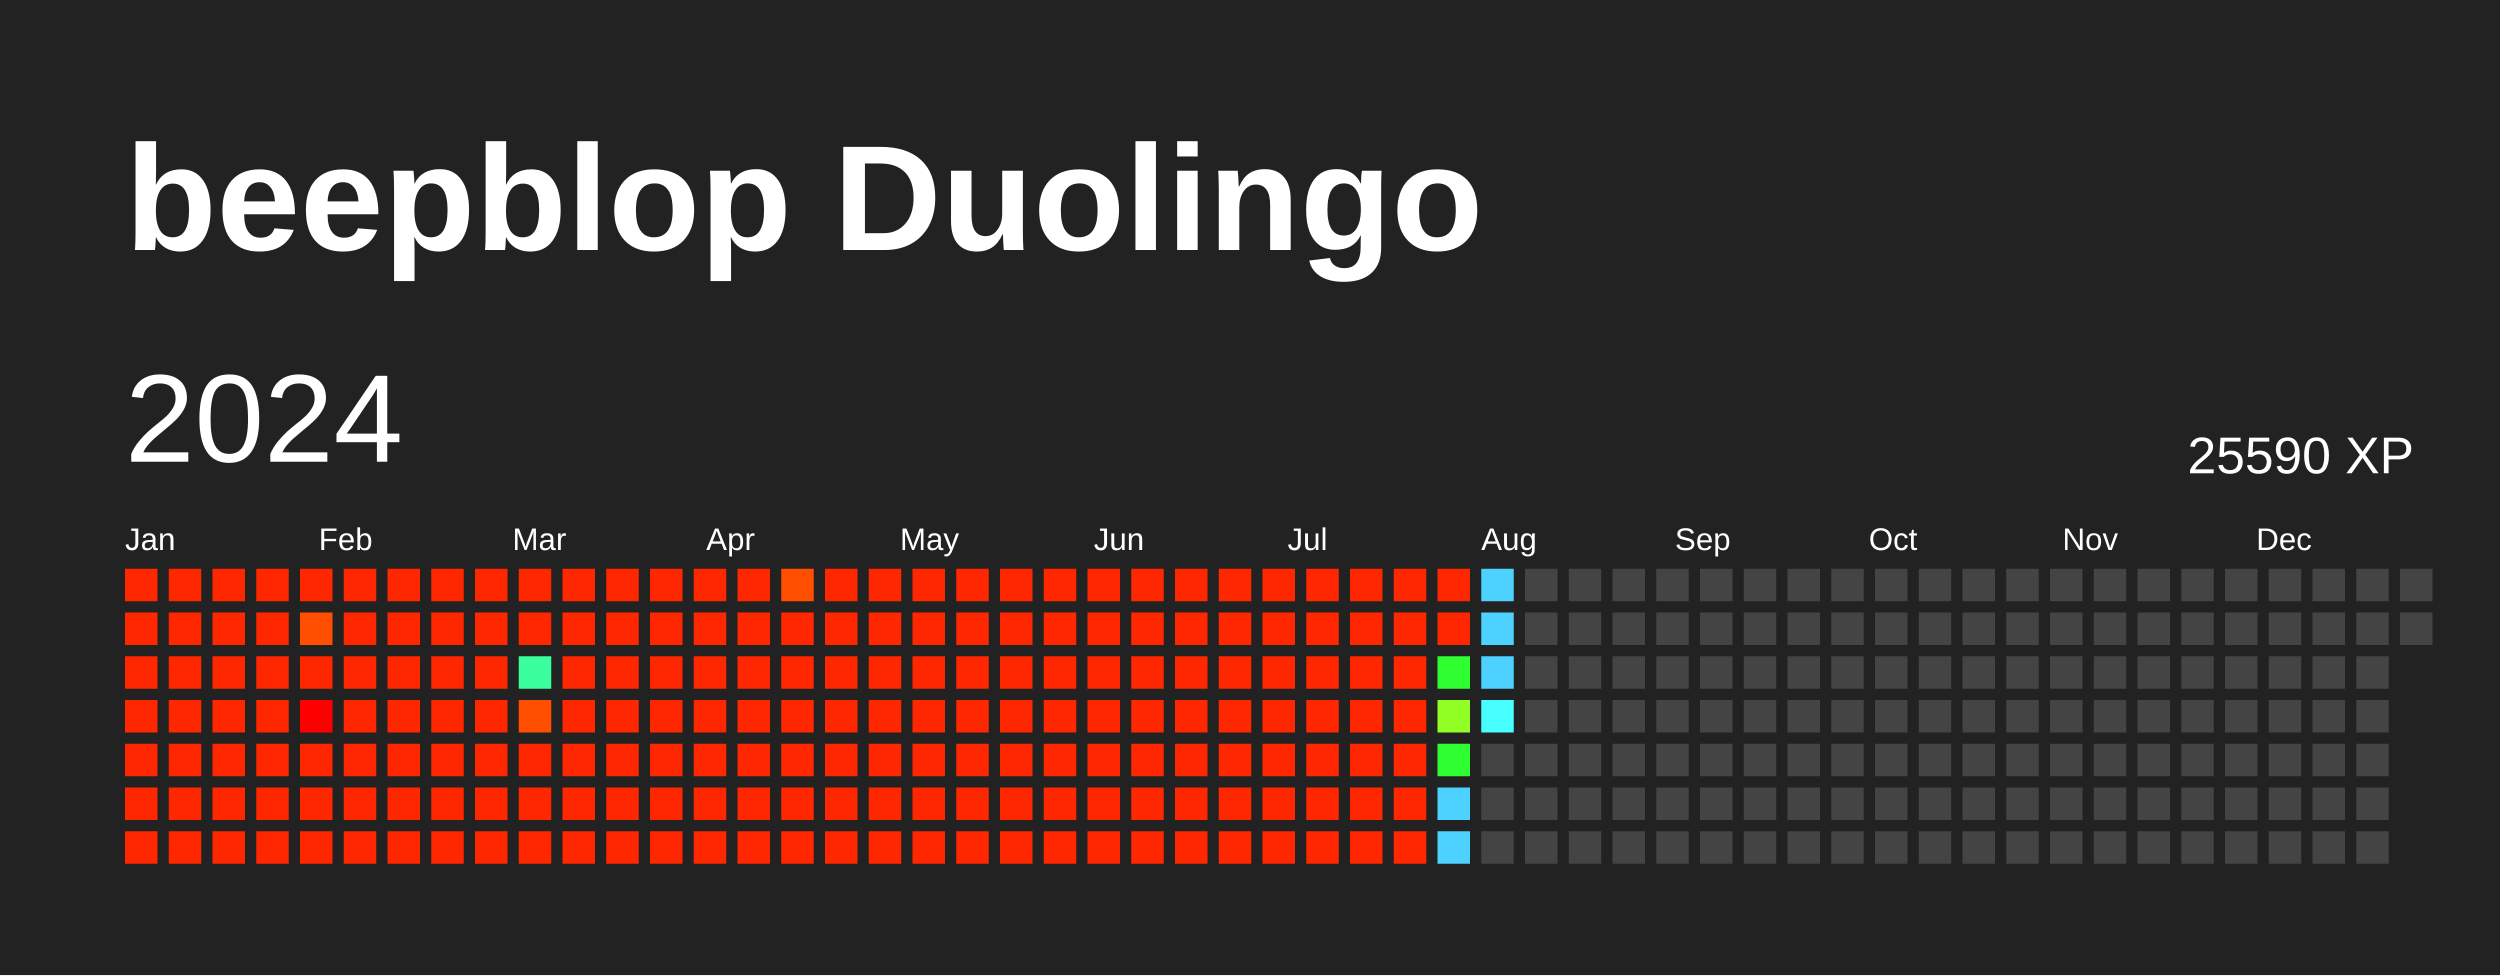
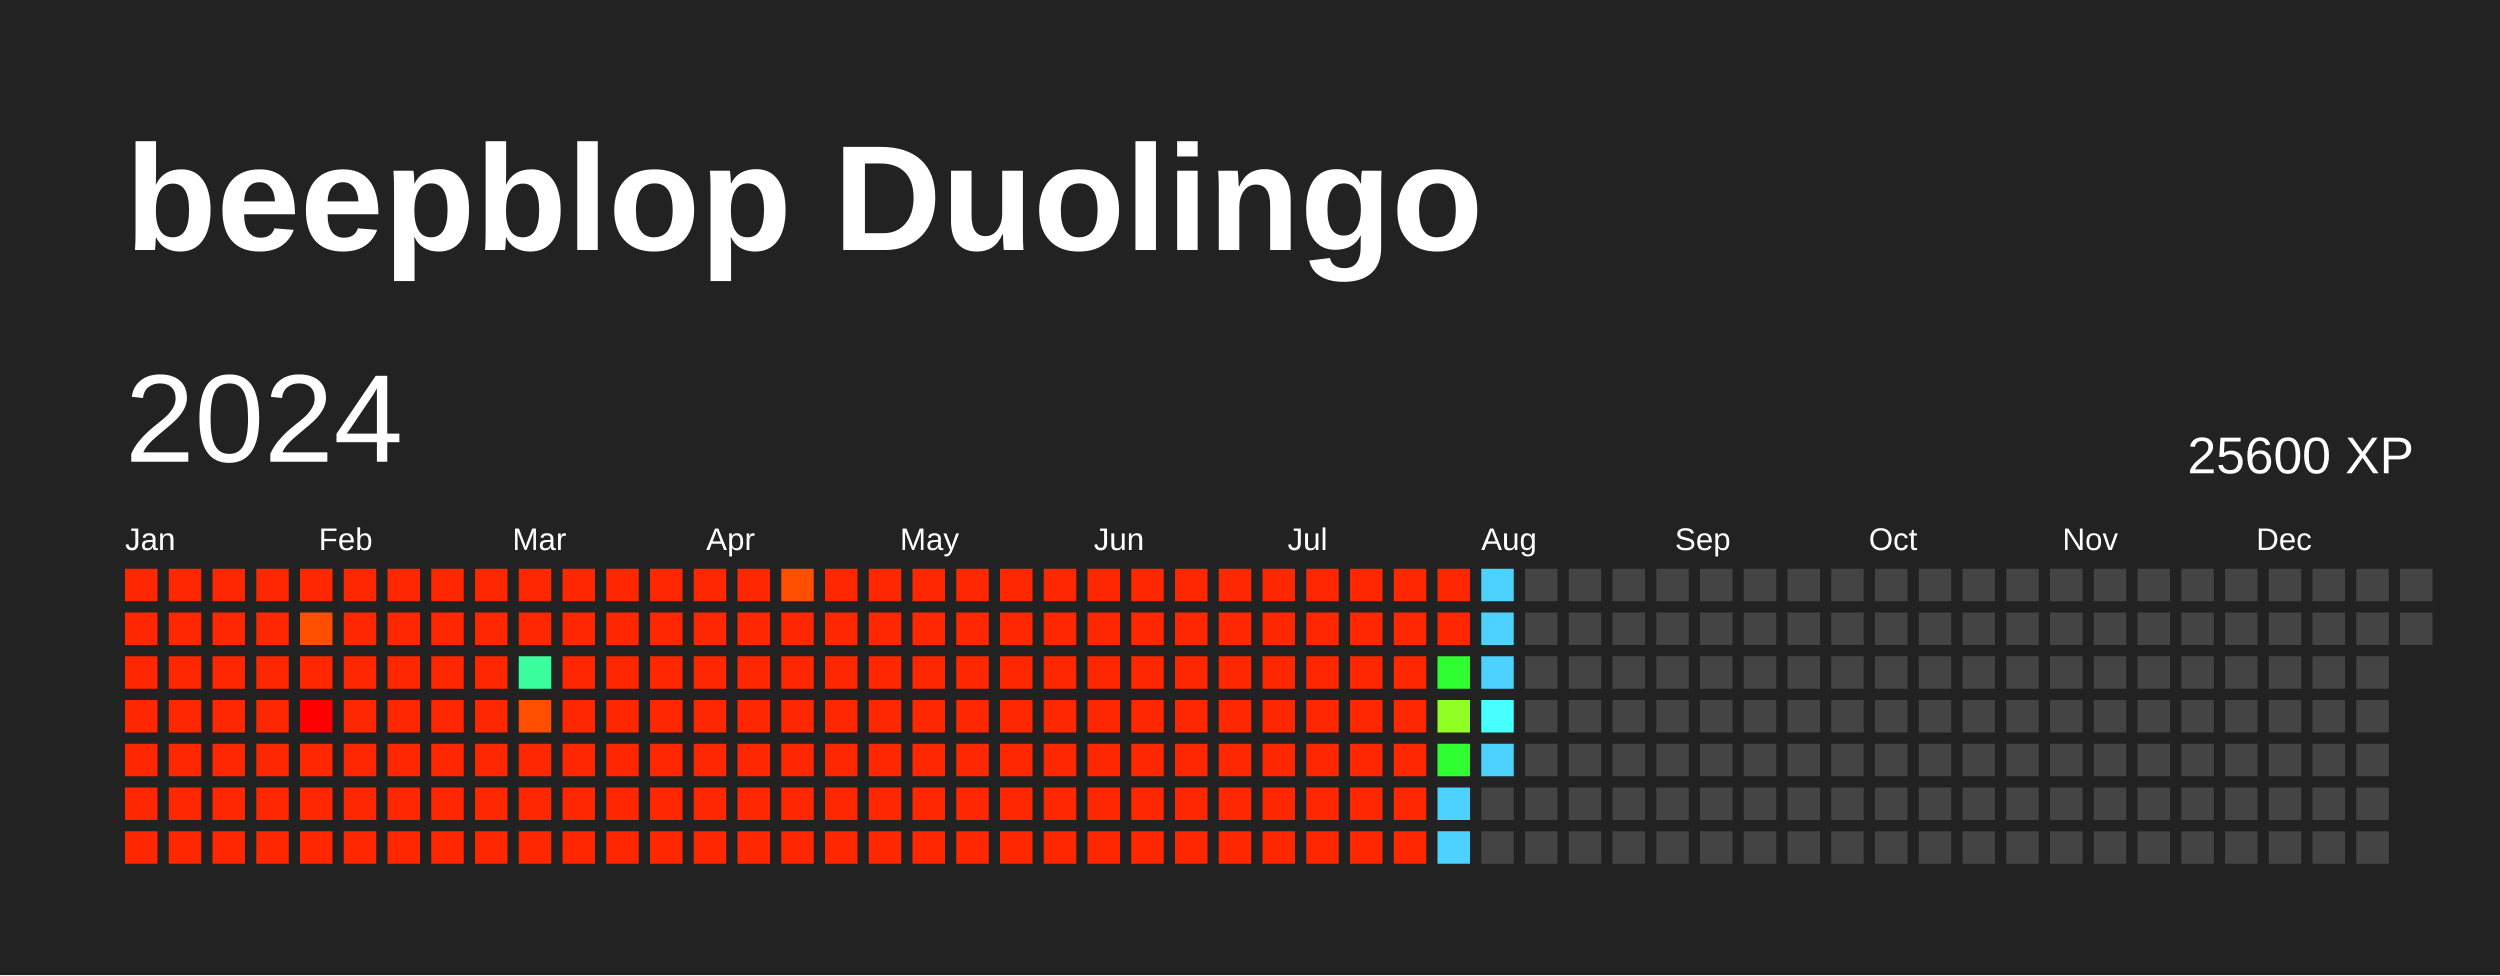
<svg xmlns="http://www.w3.org/2000/svg" baseProfile="full" height="78mm" version="1.1" viewBox="0,0,200,78" width="200mm">
  <defs />
  <rect fill="#222222" height="78" width="200" x="0" y="0" />
  <text fill="#FFFFFF" style="font-size:12px; font-family:Arial; font-weight:bold;" x="10" y="20">beepblop Duolingo</text>
  <text dominant-baseline="hanging" fill="#FFFFFF" style="font-size:10.0px; font-family:Arial;" x="10" y="30">2024</text>
-   <text dominant-baseline="hanging" fill="#FFFFFF" style="font-size:4.125px; font-family:Arial;" x="175" y="35">25590 XP</text>
+   <text dominant-baseline="hanging" fill="#FFFFFF" style="font-size:4.125px; font-family:Arial;" x="175" y="35">25600 XP</text>
  <text fill="#FFFFFF" style="font-size:2.5px; font-family:Arial" x="10.0" y="44">Jan</text>
  <text fill="#FFFFFF" style="font-size:2.5px; font-family:Arial" x="25.5" y="44">Feb</text>
  <text fill="#FFFFFF" style="font-size:2.5px; font-family:Arial" x="41.0" y="44">Mar</text>
  <text fill="#FFFFFF" style="font-size:2.5px; font-family:Arial" x="56.5" y="44">Apr</text>
  <text fill="#FFFFFF" style="font-size:2.5px; font-family:Arial" x="72.0" y="44">May</text>
  <text fill="#FFFFFF" style="font-size:2.5px; font-family:Arial" x="87.5" y="44">Jun</text>
  <text fill="#FFFFFF" style="font-size:2.5px; font-family:Arial" x="103.0" y="44">Jul</text>
  <text fill="#FFFFFF" style="font-size:2.5px; font-family:Arial" x="118.5" y="44">Aug</text>
  <text fill="#FFFFFF" style="font-size:2.5px; font-family:Arial" x="134.0" y="44">Sep</text>
  <text fill="#FFFFFF" style="font-size:2.5px; font-family:Arial" x="149.5" y="44">Oct</text>
  <text fill="#FFFFFF" style="font-size:2.5px; font-family:Arial" x="165.0" y="44">Nov</text>
  <text fill="#FFFFFF" style="font-size:2.5px; font-family:Arial" x="180.5" y="44">Dec</text>
  <rect fill="#ff2700" height="2.6" width="2.6" x="10.0" y="45.5" />
  <rect fill="#ff2700" height="2.6" width="2.6" x="10.0" y="49.0" />
  <rect fill="#ff2700" height="2.6" width="2.6" x="10.0" y="52.5" />
  <rect fill="#ff2700" height="2.6" width="2.6" x="10.0" y="56.0" />
  <rect fill="#ff2700" height="2.6" width="2.6" x="10.0" y="59.5" />
  <rect fill="#ff2700" height="2.6" width="2.6" x="10.0" y="63.0" />
  <rect fill="#ff2700" height="2.6" width="2.6" x="10.0" y="66.5" />
  <rect fill="#ff2700" height="2.6" width="2.6" x="13.5" y="45.5" />
  <rect fill="#ff2700" height="2.6" width="2.6" x="13.5" y="49.0" />
  <rect fill="#ff2700" height="2.6" width="2.6" x="13.5" y="52.5" />
  <rect fill="#ff2700" height="2.6" width="2.6" x="13.5" y="56.0" />
  <rect fill="#ff2700" height="2.6" width="2.6" x="13.5" y="59.5" />
  <rect fill="#ff2700" height="2.6" width="2.6" x="13.5" y="63.0" />
  <rect fill="#ff2700" height="2.6" width="2.6" x="13.5" y="66.5" />
  <rect fill="#ff2700" height="2.6" width="2.6" x="17.0" y="45.5" />
  <rect fill="#ff2700" height="2.6" width="2.6" x="17.0" y="49.0" />
  <rect fill="#ff2700" height="2.6" width="2.6" x="17.0" y="52.5" />
  <rect fill="#ff2700" height="2.6" width="2.6" x="17.0" y="56.0" />
  <rect fill="#ff2700" height="2.6" width="2.6" x="17.0" y="59.5" />
  <rect fill="#ff2700" height="2.6" width="2.6" x="17.0" y="63.0" />
  <rect fill="#ff2700" height="2.6" width="2.6" x="17.0" y="66.5" />
  <rect fill="#ff2700" height="2.6" width="2.6" x="20.5" y="45.5" />
  <rect fill="#ff2700" height="2.6" width="2.6" x="20.5" y="49.0" />
  <rect fill="#ff2700" height="2.6" width="2.6" x="20.5" y="52.5" />
  <rect fill="#ff2700" height="2.6" width="2.6" x="20.5" y="56.0" />
  <rect fill="#ff2700" height="2.6" width="2.6" x="20.5" y="59.5" />
  <rect fill="#ff2700" height="2.6" width="2.6" x="20.5" y="63.0" />
  <rect fill="#ff2700" height="2.6" width="2.6" x="20.5" y="66.5" />
  <rect fill="#ff2700" height="2.6" width="2.6" x="24.0" y="45.5" />
  <rect fill="#ff4e00" height="2.6" width="2.6" x="24.0" y="49.0" />
  <rect fill="#ff2700" height="2.6" width="2.6" x="24.0" y="52.5" />
  <rect fill="red" height="2.6" width="2.6" x="24.0" y="56.0" />
  <rect fill="#ff2700" height="2.6" width="2.6" x="24.0" y="59.5" />
  <rect fill="#ff2700" height="2.6" width="2.6" x="24.0" y="63.0" />
  <rect fill="#ff2700" height="2.6" width="2.6" x="24.0" y="66.5" />
  <rect fill="#ff2700" height="2.6" width="2.6" x="27.5" y="45.5" />
  <rect fill="#ff2700" height="2.6" width="2.6" x="27.5" y="49.0" />
  <rect fill="#ff2700" height="2.6" width="2.6" x="27.5" y="52.5" />
  <rect fill="#ff2700" height="2.6" width="2.6" x="27.5" y="56.0" />
  <rect fill="#ff2700" height="2.6" width="2.6" x="27.5" y="59.5" />
  <rect fill="#ff2700" height="2.6" width="2.6" x="27.5" y="63.0" />
  <rect fill="#ff2700" height="2.6" width="2.6" x="27.5" y="66.5" />
  <rect fill="#ff2700" height="2.6" width="2.6" x="31.0" y="45.5" />
  <rect fill="#ff2700" height="2.6" width="2.6" x="31.0" y="49.0" />
  <rect fill="#ff2700" height="2.6" width="2.6" x="31.0" y="52.5" />
  <rect fill="#ff2700" height="2.6" width="2.6" x="31.0" y="56.0" />
  <rect fill="#ff2700" height="2.6" width="2.6" x="31.0" y="59.5" />
  <rect fill="#ff2700" height="2.6" width="2.6" x="31.0" y="63.0" />
  <rect fill="#ff2700" height="2.6" width="2.6" x="31.0" y="66.5" />
  <rect fill="#ff2700" height="2.6" width="2.6" x="34.5" y="45.5" />
  <rect fill="#ff2700" height="2.6" width="2.6" x="34.5" y="49.0" />
  <rect fill="#ff2700" height="2.6" width="2.6" x="34.5" y="52.5" />
  <rect fill="#ff2700" height="2.6" width="2.6" x="34.5" y="56.0" />
  <rect fill="#ff2700" height="2.6" width="2.6" x="34.5" y="59.5" />
  <rect fill="#ff2700" height="2.6" width="2.6" x="34.5" y="63.0" />
  <rect fill="#ff2700" height="2.6" width="2.6" x="34.5" y="66.5" />
  <rect fill="#ff2700" height="2.6" width="2.6" x="38.0" y="45.5" />
  <rect fill="#ff2700" height="2.6" width="2.6" x="38.0" y="49.0" />
  <rect fill="#ff2700" height="2.6" width="2.6" x="38.0" y="52.5" />
  <rect fill="#ff2700" height="2.6" width="2.6" x="38.0" y="56.0" />
  <rect fill="#ff2700" height="2.6" width="2.6" x="38.0" y="59.5" />
  <rect fill="#ff2700" height="2.6" width="2.6" x="38.0" y="63.0" />
  <rect fill="#ff2700" height="2.6" width="2.6" x="38.0" y="66.5" />
  <rect fill="#ff2700" height="2.6" width="2.6" x="41.5" y="45.5" />
  <rect fill="#ff2700" height="2.6" width="2.6" x="41.5" y="49.0" />
  <rect fill="#3bff9e" height="2.6" width="2.6" x="41.5" y="52.5" />
  <rect fill="#ff4e00" height="2.6" width="2.6" x="41.5" y="56.0" />
  <rect fill="#ff2700" height="2.6" width="2.6" x="41.5" y="59.5" />
  <rect fill="#ff2700" height="2.6" width="2.6" x="41.5" y="63.0" />
  <rect fill="#ff2700" height="2.6" width="2.6" x="41.5" y="66.5" />
  <rect fill="#ff2700" height="2.6" width="2.6" x="45.0" y="45.5" />
  <rect fill="#ff2700" height="2.6" width="2.6" x="45.0" y="49.0" />
  <rect fill="#ff2700" height="2.6" width="2.6" x="45.0" y="52.5" />
  <rect fill="#ff2700" height="2.6" width="2.6" x="45.0" y="56.0" />
  <rect fill="#ff2700" height="2.6" width="2.6" x="45.0" y="59.5" />
  <rect fill="#ff2700" height="2.6" width="2.6" x="45.0" y="63.0" />
  <rect fill="#ff2700" height="2.6" width="2.6" x="45.0" y="66.5" />
  <rect fill="#ff2700" height="2.6" width="2.6" x="48.5" y="45.5" />
  <rect fill="#ff2700" height="2.6" width="2.6" x="48.5" y="49.0" />
  <rect fill="#ff2700" height="2.6" width="2.6" x="48.5" y="52.5" />
  <rect fill="#ff2700" height="2.6" width="2.6" x="48.5" y="56.0" />
  <rect fill="#ff2700" height="2.6" width="2.6" x="48.5" y="59.5" />
  <rect fill="#ff2700" height="2.6" width="2.6" x="48.5" y="63.0" />
  <rect fill="#ff2700" height="2.6" width="2.6" x="48.5" y="66.5" />
  <rect fill="#ff2700" height="2.6" width="2.6" x="52.0" y="45.5" />
  <rect fill="#ff2700" height="2.6" width="2.6" x="52.0" y="49.0" />
  <rect fill="#ff2700" height="2.6" width="2.6" x="52.0" y="52.5" />
  <rect fill="#ff2700" height="2.6" width="2.6" x="52.0" y="56.0" />
  <rect fill="#ff2700" height="2.6" width="2.6" x="52.0" y="59.5" />
  <rect fill="#ff2700" height="2.6" width="2.6" x="52.0" y="63.0" />
  <rect fill="#ff2700" height="2.6" width="2.6" x="52.0" y="66.5" />
  <rect fill="#ff2700" height="2.6" width="2.6" x="55.5" y="45.5" />
  <rect fill="#ff2700" height="2.6" width="2.6" x="55.5" y="49.0" />
  <rect fill="#ff2700" height="2.6" width="2.6" x="55.5" y="52.5" />
  <rect fill="#ff2700" height="2.6" width="2.6" x="55.5" y="56.0" />
  <rect fill="#ff2700" height="2.6" width="2.6" x="55.5" y="59.5" />
  <rect fill="#ff2700" height="2.6" width="2.6" x="55.5" y="63.0" />
  <rect fill="#ff2700" height="2.6" width="2.6" x="55.5" y="66.5" />
  <rect fill="#ff2700" height="2.6" width="2.6" x="59.0" y="45.5" />
  <rect fill="#ff2700" height="2.6" width="2.6" x="59.0" y="49.0" />
  <rect fill="#ff2700" height="2.6" width="2.6" x="59.0" y="52.5" />
  <rect fill="#ff2700" height="2.6" width="2.6" x="59.0" y="56.0" />
  <rect fill="#ff2700" height="2.6" width="2.6" x="59.0" y="59.5" />
  <rect fill="#ff2700" height="2.6" width="2.6" x="59.0" y="63.0" />
  <rect fill="#ff2700" height="2.6" width="2.6" x="59.0" y="66.5" />
  <rect fill="#ff4e00" height="2.6" width="2.6" x="62.5" y="45.5" />
  <rect fill="#ff2700" height="2.6" width="2.6" x="62.5" y="49.0" />
  <rect fill="#ff2700" height="2.6" width="2.6" x="62.5" y="52.5" />
  <rect fill="#ff2700" height="2.6" width="2.6" x="62.5" y="56.0" />
  <rect fill="#ff2700" height="2.6" width="2.6" x="62.5" y="59.5" />
  <rect fill="#ff2700" height="2.6" width="2.6" x="62.5" y="63.0" />
  <rect fill="#ff2700" height="2.6" width="2.6" x="62.5" y="66.5" />
  <rect fill="#ff2700" height="2.6" width="2.6" x="66.0" y="45.5" />
  <rect fill="#ff2700" height="2.6" width="2.6" x="66.0" y="49.0" />
  <rect fill="#ff2700" height="2.6" width="2.6" x="66.0" y="52.5" />
  <rect fill="#ff2700" height="2.6" width="2.6" x="66.0" y="56.0" />
  <rect fill="#ff2700" height="2.6" width="2.6" x="66.0" y="59.5" />
  <rect fill="#ff2700" height="2.6" width="2.6" x="66.0" y="63.0" />
  <rect fill="#ff2700" height="2.6" width="2.6" x="66.0" y="66.5" />
  <rect fill="#ff2700" height="2.6" width="2.6" x="69.5" y="45.5" />
  <rect fill="#ff2700" height="2.6" width="2.6" x="69.5" y="49.0" />
  <rect fill="#ff2700" height="2.6" width="2.6" x="69.5" y="52.5" />
  <rect fill="#ff2700" height="2.6" width="2.6" x="69.5" y="56.0" />
  <rect fill="#ff2700" height="2.6" width="2.6" x="69.5" y="59.5" />
  <rect fill="#ff2700" height="2.6" width="2.6" x="69.5" y="63.0" />
  <rect fill="#ff2700" height="2.6" width="2.6" x="69.5" y="66.5" />
  <rect fill="#ff2700" height="2.6" width="2.6" x="73.0" y="45.5" />
  <rect fill="#ff2700" height="2.6" width="2.6" x="73.0" y="49.0" />
  <rect fill="#ff2700" height="2.6" width="2.6" x="73.0" y="52.5" />
  <rect fill="#ff2700" height="2.6" width="2.6" x="73.0" y="56.0" />
  <rect fill="#ff2700" height="2.6" width="2.6" x="73.0" y="59.5" />
  <rect fill="#ff2700" height="2.6" width="2.6" x="73.0" y="63.0" />
  <rect fill="#ff2700" height="2.6" width="2.6" x="73.0" y="66.5" />
  <rect fill="#ff2700" height="2.6" width="2.6" x="76.5" y="45.5" />
  <rect fill="#ff2700" height="2.6" width="2.6" x="76.5" y="49.0" />
  <rect fill="#ff2700" height="2.6" width="2.6" x="76.5" y="52.5" />
  <rect fill="#ff2700" height="2.6" width="2.6" x="76.5" y="56.0" />
  <rect fill="#ff2700" height="2.6" width="2.6" x="76.5" y="59.5" />
  <rect fill="#ff2700" height="2.6" width="2.6" x="76.5" y="63.0" />
  <rect fill="#ff2700" height="2.6" width="2.6" x="76.5" y="66.5" />
  <rect fill="#ff2700" height="2.6" width="2.6" x="80.0" y="45.5" />
  <rect fill="#ff2700" height="2.6" width="2.6" x="80.0" y="49.0" />
  <rect fill="#ff2700" height="2.6" width="2.6" x="80.0" y="52.5" />
  <rect fill="#ff2700" height="2.6" width="2.6" x="80.0" y="56.0" />
  <rect fill="#ff2700" height="2.6" width="2.6" x="80.0" y="59.5" />
  <rect fill="#ff2700" height="2.6" width="2.6" x="80.0" y="63.0" />
  <rect fill="#ff2700" height="2.6" width="2.6" x="80.0" y="66.5" />
  <rect fill="#ff2700" height="2.6" width="2.6" x="83.5" y="45.5" />
  <rect fill="#ff2700" height="2.6" width="2.6" x="83.5" y="49.0" />
  <rect fill="#ff2700" height="2.6" width="2.6" x="83.5" y="52.5" />
  <rect fill="#ff2700" height="2.6" width="2.6" x="83.5" y="56.0" />
  <rect fill="#ff2700" height="2.6" width="2.6" x="83.5" y="59.5" />
  <rect fill="#ff2700" height="2.6" width="2.6" x="83.5" y="63.0" />
  <rect fill="#ff2700" height="2.6" width="2.6" x="83.5" y="66.5" />
  <rect fill="#ff2700" height="2.6" width="2.6" x="87.0" y="45.5" />
  <rect fill="#ff2700" height="2.6" width="2.6" x="87.0" y="49.0" />
  <rect fill="#ff2700" height="2.6" width="2.6" x="87.0" y="52.5" />
  <rect fill="#ff2700" height="2.6" width="2.6" x="87.0" y="56.0" />
  <rect fill="#ff2700" height="2.6" width="2.6" x="87.0" y="59.5" />
  <rect fill="#ff2700" height="2.6" width="2.6" x="87.0" y="63.0" />
  <rect fill="#ff2700" height="2.6" width="2.6" x="87.0" y="66.5" />
  <rect fill="#ff2700" height="2.6" width="2.6" x="90.5" y="45.5" />
  <rect fill="#ff2700" height="2.6" width="2.6" x="90.5" y="49.0" />
  <rect fill="#ff2700" height="2.6" width="2.6" x="90.5" y="52.5" />
  <rect fill="#ff2700" height="2.6" width="2.6" x="90.5" y="56.0" />
  <rect fill="#ff2700" height="2.6" width="2.6" x="90.5" y="59.5" />
  <rect fill="#ff2700" height="2.6" width="2.6" x="90.5" y="63.0" />
  <rect fill="#ff2700" height="2.6" width="2.6" x="90.5" y="66.5" />
  <rect fill="#ff2700" height="2.6" width="2.6" x="94.0" y="45.5" />
  <rect fill="#ff2700" height="2.6" width="2.6" x="94.0" y="49.0" />
  <rect fill="#ff2700" height="2.6" width="2.6" x="94.0" y="52.5" />
  <rect fill="#ff2700" height="2.6" width="2.6" x="94.0" y="56.0" />
  <rect fill="#ff2700" height="2.6" width="2.6" x="94.0" y="59.5" />
  <rect fill="#ff2700" height="2.6" width="2.6" x="94.0" y="63.0" />
  <rect fill="#ff2700" height="2.6" width="2.6" x="94.0" y="66.5" />
  <rect fill="#ff2700" height="2.6" width="2.6" x="97.5" y="45.5" />
  <rect fill="#ff2700" height="2.6" width="2.6" x="97.5" y="49.0" />
  <rect fill="#ff2700" height="2.6" width="2.6" x="97.5" y="52.5" />
  <rect fill="#ff2700" height="2.6" width="2.6" x="97.5" y="56.0" />
  <rect fill="#ff2700" height="2.6" width="2.6" x="97.5" y="59.5" />
  <rect fill="#ff2700" height="2.6" width="2.6" x="97.5" y="63.0" />
  <rect fill="#ff2700" height="2.6" width="2.6" x="97.5" y="66.5" />
  <rect fill="#ff2700" height="2.6" width="2.6" x="101.0" y="45.5" />
  <rect fill="#ff2700" height="2.6" width="2.6" x="101.0" y="49.0" />
  <rect fill="#ff2700" height="2.6" width="2.6" x="101.0" y="52.5" />
  <rect fill="#ff2700" height="2.6" width="2.6" x="101.0" y="56.0" />
  <rect fill="#ff2700" height="2.6" width="2.6" x="101.0" y="59.5" />
  <rect fill="#ff2700" height="2.6" width="2.6" x="101.0" y="63.0" />
  <rect fill="#ff2700" height="2.6" width="2.6" x="101.0" y="66.5" />
  <rect fill="#ff2700" height="2.6" width="2.6" x="104.5" y="45.5" />
  <rect fill="#ff2700" height="2.6" width="2.6" x="104.5" y="49.0" />
  <rect fill="#ff2700" height="2.6" width="2.6" x="104.5" y="52.5" />
  <rect fill="#ff2700" height="2.6" width="2.6" x="104.5" y="56.0" />
  <rect fill="#ff2700" height="2.6" width="2.6" x="104.5" y="59.5" />
  <rect fill="#ff2700" height="2.6" width="2.6" x="104.5" y="63.0" />
  <rect fill="#ff2700" height="2.6" width="2.6" x="104.5" y="66.5" />
  <rect fill="#ff2700" height="2.6" width="2.6" x="108.0" y="45.5" />
  <rect fill="#ff2700" height="2.6" width="2.6" x="108.0" y="49.0" />
  <rect fill="#ff2700" height="2.6" width="2.6" x="108.0" y="52.5" />
  <rect fill="#ff2700" height="2.6" width="2.6" x="108.0" y="56.0" />
  <rect fill="#ff2700" height="2.6" width="2.6" x="108.0" y="59.5" />
  <rect fill="#ff2700" height="2.6" width="2.6" x="108.0" y="63.0" />
  <rect fill="#ff2700" height="2.6" width="2.6" x="108.0" y="66.5" />
  <rect fill="#ff2700" height="2.6" width="2.6" x="111.5" y="45.5" />
  <rect fill="#ff2700" height="2.6" width="2.6" x="111.5" y="49.0" />
  <rect fill="#ff2700" height="2.6" width="2.6" x="111.5" y="52.5" />
  <rect fill="#ff2700" height="2.6" width="2.6" x="111.5" y="56.0" />
  <rect fill="#ff2700" height="2.6" width="2.6" x="111.5" y="59.5" />
  <rect fill="#ff2700" height="2.6" width="2.6" x="111.5" y="63.0" />
  <rect fill="#ff2700" height="2.6" width="2.6" x="111.5" y="66.5" />
  <rect fill="#ff2700" height="2.6" width="2.6" x="115.0" y="45.5" />
  <rect fill="#ff2700" height="2.6" width="2.6" x="115.0" y="49.0" />
  <rect fill="#2fff30" height="2.6" width="2.6" x="115.0" y="52.5" />
  <rect fill="#91ff24" height="2.6" width="2.6" x="115.0" y="56.0" />
  <rect fill="#2fff30" height="2.6" width="2.6" x="115.0" y="59.5" />
  <rect fill="#4dd2ff" height="2.6" width="2.6" x="115.0" y="63.0" />
  <rect fill="#4dd2ff" height="2.6" width="2.6" x="115.0" y="66.5" />
  <rect fill="#4dd2ff" height="2.6" width="2.6" x="118.5" y="45.5" />
  <rect fill="#4dd2ff" height="2.6" width="2.6" x="118.5" y="49.0" />
  <rect fill="#4dd2ff" height="2.6" width="2.6" x="118.5" y="52.5" />
  <rect fill="#47ffff" height="2.6" width="2.6" x="118.5" y="56.0" />
-   <rect fill="#444444" height="2.6" width="2.6" x="118.5" y="59.5" />
+   <rect fill="#4dd2ff" height="2.6" width="2.6" x="118.5" y="59.5" />
  <rect fill="#444444" height="2.6" width="2.6" x="118.5" y="63.0" />
  <rect fill="#444444" height="2.6" width="2.6" x="118.5" y="66.5" />
  <rect fill="#444444" height="2.6" width="2.6" x="122.0" y="45.5" />
  <rect fill="#444444" height="2.6" width="2.6" x="122.0" y="49.0" />
  <rect fill="#444444" height="2.6" width="2.6" x="122.0" y="52.5" />
  <rect fill="#444444" height="2.6" width="2.6" x="122.0" y="56.0" />
  <rect fill="#444444" height="2.6" width="2.6" x="122.0" y="59.5" />
  <rect fill="#444444" height="2.6" width="2.6" x="122.0" y="63.0" />
  <rect fill="#444444" height="2.6" width="2.6" x="122.0" y="66.5" />
  <rect fill="#444444" height="2.6" width="2.6" x="125.5" y="45.5" />
  <rect fill="#444444" height="2.6" width="2.6" x="125.5" y="49.0" />
  <rect fill="#444444" height="2.6" width="2.6" x="125.5" y="52.5" />
  <rect fill="#444444" height="2.6" width="2.6" x="125.5" y="56.0" />
  <rect fill="#444444" height="2.6" width="2.6" x="125.5" y="59.5" />
  <rect fill="#444444" height="2.6" width="2.6" x="125.5" y="63.0" />
  <rect fill="#444444" height="2.6" width="2.6" x="125.5" y="66.5" />
  <rect fill="#444444" height="2.6" width="2.6" x="129.0" y="45.5" />
  <rect fill="#444444" height="2.6" width="2.6" x="129.0" y="49.0" />
  <rect fill="#444444" height="2.6" width="2.6" x="129.0" y="52.5" />
  <rect fill="#444444" height="2.6" width="2.6" x="129.0" y="56.0" />
  <rect fill="#444444" height="2.6" width="2.6" x="129.0" y="59.5" />
  <rect fill="#444444" height="2.6" width="2.6" x="129.0" y="63.0" />
  <rect fill="#444444" height="2.6" width="2.6" x="129.0" y="66.5" />
  <rect fill="#444444" height="2.6" width="2.6" x="132.5" y="45.5" />
  <rect fill="#444444" height="2.6" width="2.6" x="132.5" y="49.0" />
  <rect fill="#444444" height="2.6" width="2.6" x="132.5" y="52.5" />
  <rect fill="#444444" height="2.6" width="2.6" x="132.5" y="56.0" />
  <rect fill="#444444" height="2.6" width="2.6" x="132.5" y="59.5" />
  <rect fill="#444444" height="2.6" width="2.6" x="132.5" y="63.0" />
  <rect fill="#444444" height="2.6" width="2.6" x="132.5" y="66.5" />
  <rect fill="#444444" height="2.6" width="2.6" x="136.0" y="45.5" />
  <rect fill="#444444" height="2.6" width="2.6" x="136.0" y="49.0" />
  <rect fill="#444444" height="2.6" width="2.6" x="136.0" y="52.5" />
  <rect fill="#444444" height="2.6" width="2.6" x="136.0" y="56.0" />
  <rect fill="#444444" height="2.6" width="2.6" x="136.0" y="59.5" />
  <rect fill="#444444" height="2.6" width="2.6" x="136.0" y="63.0" />
  <rect fill="#444444" height="2.6" width="2.6" x="136.0" y="66.5" />
  <rect fill="#444444" height="2.6" width="2.6" x="139.5" y="45.5" />
  <rect fill="#444444" height="2.6" width="2.6" x="139.5" y="49.0" />
  <rect fill="#444444" height="2.6" width="2.6" x="139.5" y="52.5" />
  <rect fill="#444444" height="2.6" width="2.6" x="139.5" y="56.0" />
  <rect fill="#444444" height="2.6" width="2.6" x="139.5" y="59.5" />
  <rect fill="#444444" height="2.6" width="2.6" x="139.5" y="63.0" />
  <rect fill="#444444" height="2.6" width="2.6" x="139.5" y="66.5" />
  <rect fill="#444444" height="2.6" width="2.6" x="143.0" y="45.5" />
  <rect fill="#444444" height="2.6" width="2.6" x="143.0" y="49.0" />
  <rect fill="#444444" height="2.6" width="2.6" x="143.0" y="52.5" />
  <rect fill="#444444" height="2.6" width="2.6" x="143.0" y="56.0" />
  <rect fill="#444444" height="2.6" width="2.6" x="143.0" y="59.5" />
  <rect fill="#444444" height="2.6" width="2.6" x="143.0" y="63.0" />
  <rect fill="#444444" height="2.6" width="2.6" x="143.0" y="66.5" />
  <rect fill="#444444" height="2.6" width="2.6" x="146.5" y="45.5" />
  <rect fill="#444444" height="2.6" width="2.6" x="146.5" y="49.0" />
  <rect fill="#444444" height="2.6" width="2.6" x="146.5" y="52.5" />
  <rect fill="#444444" height="2.6" width="2.6" x="146.5" y="56.0" />
  <rect fill="#444444" height="2.6" width="2.6" x="146.5" y="59.5" />
  <rect fill="#444444" height="2.6" width="2.6" x="146.5" y="63.0" />
  <rect fill="#444444" height="2.6" width="2.6" x="146.5" y="66.5" />
  <rect fill="#444444" height="2.6" width="2.6" x="150.0" y="45.5" />
  <rect fill="#444444" height="2.6" width="2.6" x="150.0" y="49.0" />
  <rect fill="#444444" height="2.6" width="2.6" x="150.0" y="52.5" />
  <rect fill="#444444" height="2.6" width="2.6" x="150.0" y="56.0" />
  <rect fill="#444444" height="2.6" width="2.6" x="150.0" y="59.5" />
  <rect fill="#444444" height="2.6" width="2.6" x="150.0" y="63.0" />
  <rect fill="#444444" height="2.6" width="2.6" x="150.0" y="66.5" />
  <rect fill="#444444" height="2.6" width="2.6" x="153.5" y="45.5" />
  <rect fill="#444444" height="2.6" width="2.6" x="153.5" y="49.0" />
  <rect fill="#444444" height="2.6" width="2.6" x="153.5" y="52.5" />
  <rect fill="#444444" height="2.6" width="2.6" x="153.5" y="56.0" />
  <rect fill="#444444" height="2.6" width="2.6" x="153.5" y="59.5" />
  <rect fill="#444444" height="2.6" width="2.6" x="153.5" y="63.0" />
  <rect fill="#444444" height="2.6" width="2.6" x="153.5" y="66.5" />
  <rect fill="#444444" height="2.6" width="2.6" x="157.0" y="45.5" />
  <rect fill="#444444" height="2.6" width="2.6" x="157.0" y="49.0" />
  <rect fill="#444444" height="2.6" width="2.6" x="157.0" y="52.5" />
  <rect fill="#444444" height="2.6" width="2.6" x="157.0" y="56.0" />
  <rect fill="#444444" height="2.6" width="2.6" x="157.0" y="59.5" />
  <rect fill="#444444" height="2.6" width="2.6" x="157.0" y="63.0" />
  <rect fill="#444444" height="2.6" width="2.6" x="157.0" y="66.5" />
  <rect fill="#444444" height="2.6" width="2.6" x="160.5" y="45.5" />
  <rect fill="#444444" height="2.6" width="2.6" x="160.5" y="49.0" />
  <rect fill="#444444" height="2.6" width="2.6" x="160.5" y="52.5" />
  <rect fill="#444444" height="2.6" width="2.6" x="160.5" y="56.0" />
  <rect fill="#444444" height="2.6" width="2.6" x="160.5" y="59.5" />
  <rect fill="#444444" height="2.6" width="2.6" x="160.5" y="63.0" />
  <rect fill="#444444" height="2.6" width="2.6" x="160.5" y="66.5" />
  <rect fill="#444444" height="2.6" width="2.6" x="164.0" y="45.5" />
  <rect fill="#444444" height="2.6" width="2.6" x="164.0" y="49.0" />
  <rect fill="#444444" height="2.6" width="2.6" x="164.0" y="52.5" />
  <rect fill="#444444" height="2.6" width="2.6" x="164.0" y="56.0" />
  <rect fill="#444444" height="2.6" width="2.6" x="164.0" y="59.5" />
  <rect fill="#444444" height="2.6" width="2.6" x="164.0" y="63.0" />
  <rect fill="#444444" height="2.6" width="2.6" x="164.0" y="66.5" />
  <rect fill="#444444" height="2.6" width="2.6" x="167.5" y="45.5" />
  <rect fill="#444444" height="2.6" width="2.6" x="167.5" y="49.0" />
  <rect fill="#444444" height="2.6" width="2.6" x="167.5" y="52.5" />
  <rect fill="#444444" height="2.6" width="2.6" x="167.5" y="56.0" />
  <rect fill="#444444" height="2.6" width="2.6" x="167.5" y="59.5" />
  <rect fill="#444444" height="2.6" width="2.6" x="167.5" y="63.0" />
  <rect fill="#444444" height="2.6" width="2.6" x="167.5" y="66.5" />
  <rect fill="#444444" height="2.6" width="2.6" x="171.0" y="45.5" />
  <rect fill="#444444" height="2.6" width="2.6" x="171.0" y="49.0" />
  <rect fill="#444444" height="2.6" width="2.6" x="171.0" y="52.5" />
  <rect fill="#444444" height="2.6" width="2.6" x="171.0" y="56.0" />
  <rect fill="#444444" height="2.6" width="2.6" x="171.0" y="59.5" />
  <rect fill="#444444" height="2.6" width="2.6" x="171.0" y="63.0" />
  <rect fill="#444444" height="2.6" width="2.6" x="171.0" y="66.5" />
  <rect fill="#444444" height="2.6" width="2.6" x="174.5" y="45.5" />
  <rect fill="#444444" height="2.6" width="2.6" x="174.5" y="49.0" />
  <rect fill="#444444" height="2.6" width="2.6" x="174.5" y="52.5" />
  <rect fill="#444444" height="2.6" width="2.6" x="174.5" y="56.0" />
  <rect fill="#444444" height="2.6" width="2.6" x="174.5" y="59.5" />
  <rect fill="#444444" height="2.6" width="2.6" x="174.5" y="63.0" />
  <rect fill="#444444" height="2.6" width="2.6" x="174.5" y="66.5" />
  <rect fill="#444444" height="2.6" width="2.6" x="178.0" y="45.5" />
  <rect fill="#444444" height="2.6" width="2.6" x="178.0" y="49.0" />
  <rect fill="#444444" height="2.6" width="2.6" x="178.0" y="52.5" />
  <rect fill="#444444" height="2.6" width="2.6" x="178.0" y="56.0" />
  <rect fill="#444444" height="2.6" width="2.6" x="178.0" y="59.5" />
  <rect fill="#444444" height="2.6" width="2.6" x="178.0" y="63.0" />
  <rect fill="#444444" height="2.6" width="2.6" x="178.0" y="66.5" />
  <rect fill="#444444" height="2.6" width="2.6" x="181.5" y="45.5" />
  <rect fill="#444444" height="2.6" width="2.6" x="181.5" y="49.0" />
  <rect fill="#444444" height="2.6" width="2.6" x="181.5" y="52.5" />
  <rect fill="#444444" height="2.6" width="2.6" x="181.5" y="56.0" />
  <rect fill="#444444" height="2.6" width="2.6" x="181.5" y="59.5" />
  <rect fill="#444444" height="2.6" width="2.6" x="181.5" y="63.0" />
  <rect fill="#444444" height="2.6" width="2.6" x="181.5" y="66.5" />
  <rect fill="#444444" height="2.6" width="2.6" x="185.0" y="45.5" />
  <rect fill="#444444" height="2.6" width="2.6" x="185.0" y="49.0" />
  <rect fill="#444444" height="2.6" width="2.6" x="185.0" y="52.5" />
  <rect fill="#444444" height="2.6" width="2.6" x="185.0" y="56.0" />
  <rect fill="#444444" height="2.6" width="2.6" x="185.0" y="59.5" />
  <rect fill="#444444" height="2.6" width="2.6" x="185.0" y="63.0" />
  <rect fill="#444444" height="2.6" width="2.6" x="185.0" y="66.5" />
  <rect fill="#444444" height="2.6" width="2.6" x="188.5" y="45.5" />
  <rect fill="#444444" height="2.6" width="2.6" x="188.5" y="49.0" />
  <rect fill="#444444" height="2.6" width="2.6" x="188.5" y="52.5" />
  <rect fill="#444444" height="2.6" width="2.6" x="188.5" y="56.0" />
  <rect fill="#444444" height="2.6" width="2.6" x="188.5" y="59.5" />
  <rect fill="#444444" height="2.6" width="2.6" x="188.5" y="63.0" />
  <rect fill="#444444" height="2.6" width="2.6" x="188.5" y="66.5" />
  <rect fill="#444444" height="2.6" width="2.6" x="192.0" y="45.5" />
  <rect fill="#444444" height="2.6" width="2.6" x="192.0" y="49.0" />
</svg>
